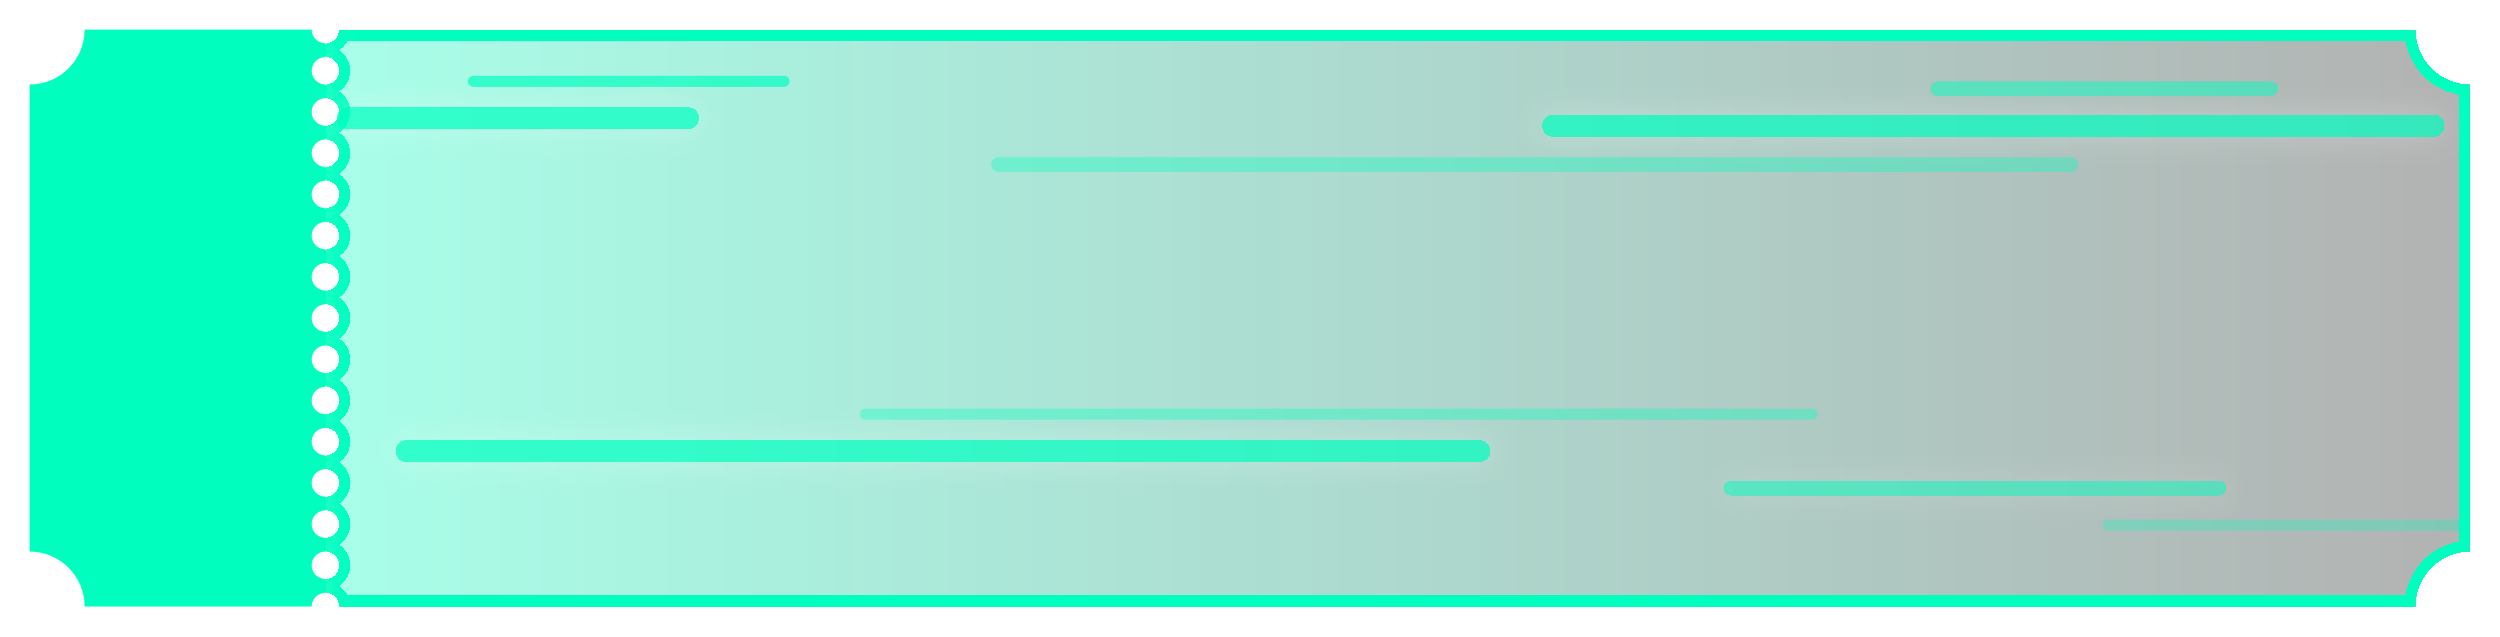
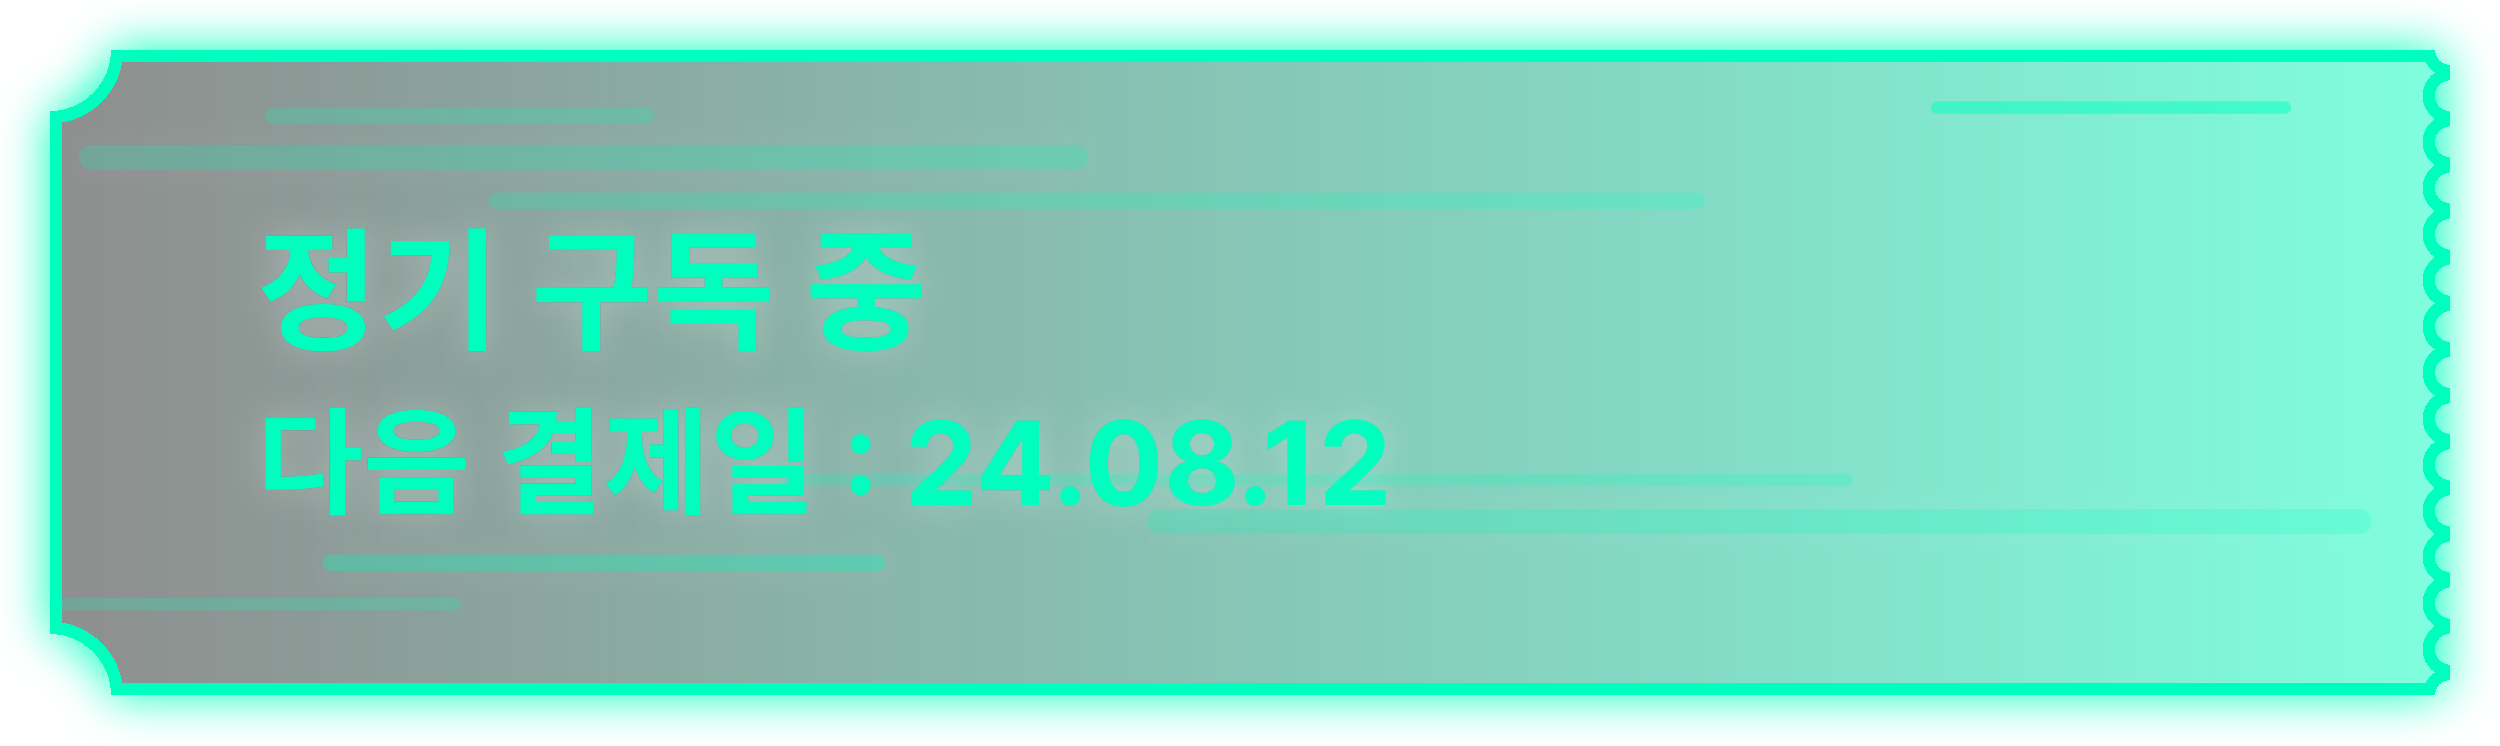
- <svg xmlns="http://www.w3.org/2000/svg" width="338" height="86" viewBox="0 0 338 86" fill="none">
-   <g filter="url(#filter0_d_38_7995)">
-     <path fill-rule="evenodd" clip-rule="evenodd" d="M44 5.857C45.023 5.857 45.853 5.026 45.853 4H326.588C326.588 8.103 329.906 11.429 334 11.429V74.571C329.906 74.571 326.588 77.897 326.588 82H45.853C45.853 80.974 45.023 80.143 44 80.143V78.286C45.023 78.286 45.853 77.454 45.853 76.429C45.853 75.403 45.023 74.571 44 74.571V72.714C45.023 72.714 45.853 71.883 45.853 70.857C45.853 69.832 45.023 69 44 69V67.143C45.023 67.143 45.853 66.311 45.853 65.286C45.853 64.26 45.023 63.429 44 63.429V61.571C45.023 61.571 45.853 60.74 45.853 59.714C45.853 58.689 45.023 57.857 44 57.857V56C45.023 56 45.853 55.169 45.853 54.143C45.853 53.117 45.023 52.286 44 52.286V50.429C45.023 50.429 45.853 49.597 45.853 48.571C45.853 47.546 45.023 46.714 44 46.714V44.857C45.023 44.857 45.853 44.026 45.853 43C45.853 41.974 45.023 41.143 44 41.143V39.286C45.023 39.286 45.853 38.454 45.853 37.429C45.853 36.403 45.023 35.571 44 35.571V33.714C45.023 33.714 45.853 32.883 45.853 31.857C45.853 30.831 45.023 30 44 30V28.143C45.023 28.143 45.853 27.311 45.853 26.286C45.853 25.26 45.023 24.429 44 24.429V22.571C45.023 22.571 45.853 21.74 45.853 20.714C45.853 19.689 45.023 18.857 44 18.857V17C45.023 17 45.853 16.169 45.853 15.143C45.853 14.117 45.023 13.286 44 13.286V11.429C45.023 11.429 45.853 10.597 45.853 9.571C45.853 8.546 45.023 7.714 44 7.714V5.857Z" fill="url(#paint0_linear_38_7995)" fill-opacity="0.34" shape-rendering="crispEdges" />
-     <path d="M333.25 12.145C329.339 11.788 326.227 8.667 325.872 4.75H46.494C46.243 5.586 45.585 6.246 44.75 6.497V7.074C45.823 7.397 46.603 8.394 46.603 9.571C46.603 10.749 45.823 11.746 44.75 12.069V12.646C45.823 12.968 46.603 13.965 46.603 15.143C46.603 16.32 45.823 17.317 44.75 17.64V18.217C45.823 18.54 46.603 19.537 46.603 20.714C46.603 21.892 45.823 22.889 44.75 23.212V23.788C45.823 24.111 46.603 25.108 46.603 26.286C46.603 27.463 45.823 28.46 44.75 28.783V29.36C45.823 29.683 46.603 30.68 46.603 31.857C46.603 33.035 45.823 34.032 44.75 34.355V34.931C45.823 35.254 46.603 36.251 46.603 37.429C46.603 38.606 45.823 39.603 44.75 39.926V40.503C45.823 40.825 46.603 41.822 46.603 43C46.603 44.178 45.823 45.175 44.75 45.497V46.074C45.823 46.397 46.603 47.394 46.603 48.571C46.603 49.749 45.823 50.746 44.75 51.069V51.645C45.823 51.968 46.603 52.965 46.603 54.143C46.603 55.321 45.823 56.318 44.75 56.64V57.217C45.823 57.54 46.603 58.537 46.603 59.714C46.603 60.892 45.823 61.889 44.75 62.212V62.788C45.823 63.111 46.603 64.108 46.603 65.286C46.603 66.463 45.823 67.46 44.75 67.783V68.36C45.823 68.683 46.603 69.68 46.603 70.857C46.603 72.035 45.823 73.032 44.75 73.355V73.931C45.823 74.254 46.603 75.251 46.603 76.429C46.603 77.606 45.823 78.603 44.75 78.926V79.503C45.585 79.754 46.243 80.414 46.494 81.25H325.872C326.227 77.333 329.339 74.212 333.25 73.856V12.145Z" stroke="#00FFBF" stroke-width="1.5" shape-rendering="crispEdges" />
+ <svg xmlns="http://www.w3.org/2000/svg" width="302" height="90" viewBox="0 0 302 90" fill="none">
+   <g filter="url(#filter0_d_384_8332)">
+     <path fill-rule="evenodd" clip-rule="evenodd" d="M296 7.857C294.977 7.857 294.147 7.026 294.147 6H13.412C13.412 10.103 10.094 13.429 6 13.429V76.571C10.094 76.571 13.412 79.897 13.412 84H294.147C294.147 82.974 294.977 82.143 296 82.143V80.286C294.977 80.286 294.147 79.454 294.147 78.429C294.147 77.403 294.977 76.571 296 76.571V74.714C294.977 74.714 294.147 73.883 294.147 72.857C294.147 71.832 294.977 71 296 71V69.143C294.977 69.143 294.147 68.311 294.147 67.286C294.147 66.26 294.977 65.429 296 65.429V63.571C294.977 63.571 294.147 62.74 294.147 61.714C294.147 60.689 294.977 59.857 296 59.857V58C294.977 58 294.147 57.169 294.147 56.143C294.147 55.117 294.977 54.286 296 54.286V52.429C294.977 52.429 294.147 51.597 294.147 50.571C294.147 49.546 294.977 48.714 296 48.714V46.857C294.977 46.857 294.147 46.026 294.147 45C294.147 43.974 294.977 43.143 296 43.143V41.286C294.977 41.286 294.147 40.454 294.147 39.429C294.147 38.403 294.977 37.571 296 37.571V35.714C294.977 35.714 294.147 34.883 294.147 33.857C294.147 32.831 294.977 32 296 32V30.143C294.977 30.143 294.147 29.311 294.147 28.286C294.147 27.26 294.977 26.429 296 26.429V24.571C294.977 24.571 294.147 23.74 294.147 22.714C294.147 21.689 294.977 20.857 296 20.857V19C294.977 19 294.147 18.169 294.147 17.143C294.147 16.117 294.977 15.286 296 15.286V13.429C294.977 13.429 294.147 12.597 294.147 11.571C294.147 10.546 294.977 9.714 296 9.714V7.857Z" fill="url(#paint0_linear_384_8332)" fill-opacity="0.5" shape-rendering="crispEdges" />
+     <path d="M6.75 14.145C10.661 13.788 13.773 10.667 14.128 6.75H293.506C293.757 7.586 294.415 8.246 295.25 8.497V9.074C294.177 9.397 293.397 10.394 293.397 11.571C293.397 12.749 294.177 13.746 295.25 14.069V14.646C294.177 14.968 293.397 15.965 293.397 17.143C293.397 18.32 294.177 19.317 295.25 19.64V20.217C294.177 20.54 293.397 21.537 293.397 22.714C293.397 23.892 294.177 24.889 295.25 25.212V25.788C294.177 26.111 293.397 27.108 293.397 28.286C293.397 29.463 294.177 30.46 295.25 30.783V31.36C294.177 31.683 293.397 32.679 293.397 33.857C293.397 35.035 294.177 36.032 295.25 36.355V36.931C294.177 37.254 293.397 38.251 293.397 39.429C293.397 40.606 294.177 41.603 295.25 41.926V42.503C294.177 42.825 293.397 43.822 293.397 45C293.397 46.178 294.177 47.175 295.25 47.497V48.074C294.177 48.397 293.397 49.394 293.397 50.571C293.397 51.749 294.177 52.746 295.25 53.069V53.645C294.177 53.968 293.397 54.965 293.397 56.143C293.397 57.321 294.177 58.318 295.25 58.64V59.217C294.177 59.54 293.397 60.537 293.397 61.714C293.397 62.892 294.177 63.889 295.25 64.212V64.788C294.177 65.111 293.397 66.108 293.397 67.286C293.397 68.463 294.177 69.46 295.25 69.783V70.36C294.177 70.683 293.397 71.68 293.397 72.857C293.397 74.035 294.177 75.032 295.25 75.355V75.931C294.177 76.254 293.397 77.251 293.397 78.429C293.397 79.606 294.177 80.603 295.25 80.926V81.503C294.415 81.754 293.757 82.414 293.506 83.25H14.128C13.773 79.333 10.661 76.212 6.75 75.856V14.145Z" stroke="#00FFBF" stroke-width="1.5" shape-rendering="crispEdges" />
  </g>
-   <g filter="url(#filter1_d_38_7995)">
-     <path fill-rule="evenodd" clip-rule="evenodd" d="M44 80.143C42.972 80.143 42.139 80.974 42.139 82H11.442C11.442 77.897 8.11 74.571 4 74.571V11.429C8.11 11.429 11.442 8.103 11.442 4H42.139C42.139 5.026 42.972 5.857 44 5.857V7.714C42.972 7.714 42.139 8.546 42.139 9.571C42.139 10.597 42.972 11.429 44 11.429V13.286C42.972 13.286 42.139 14.117 42.139 15.143C42.139 16.169 42.972 17 44 17V18.857C42.972 18.857 42.139 19.689 42.139 20.714C42.139 21.74 42.972 22.571 44 22.571V24.429C42.972 24.429 42.139 25.26 42.139 26.286C42.139 27.311 42.972 28.143 44 28.143V30C42.972 30 42.139 30.831 42.139 31.857C42.139 32.883 42.972 33.714 44 33.714V35.571C42.972 35.571 42.139 36.403 42.139 37.429C42.139 38.454 42.972 39.286 44 39.286V41.143C42.972 41.143 42.139 41.974 42.139 43C42.139 44.026 42.972 44.857 44 44.857V46.714C42.972 46.714 42.139 47.546 42.139 48.571C42.139 49.597 42.972 50.429 44 50.429V52.286C42.972 52.286 42.139 53.117 42.139 54.143C42.139 55.169 42.972 56 44 56V57.857C42.972 57.857 42.139 58.689 42.139 59.714C42.139 60.74 42.972 61.571 44 61.571V63.429C42.972 63.429 42.139 64.26 42.139 65.286C42.139 66.311 42.972 67.143 44 67.143V69C42.972 69 42.139 69.832 42.139 70.857C42.139 71.883 42.972 72.714 44 72.714V74.571C42.972 74.571 42.139 75.403 42.139 76.429C42.139 77.454 42.972 78.286 44 78.286V80.143Z" fill="#00FFBF" />
+   <g filter="url(#filter1_d_384_8332)">
+     <path d="M39.688 31.176H42.504V32.904H39.688V31.176ZM41.912 27.608H44.056V36.408H41.912V27.608ZM39.032 36.728C40.077 36.728 40.979 36.84 41.736 37.064C42.493 37.288 43.075 37.613 43.48 38.04C43.896 38.467 44.104 38.979 44.104 39.576C44.104 40.493 43.651 41.197 42.744 41.688C41.837 42.189 40.6 42.44 39.032 42.44C37.464 42.44 36.227 42.189 35.32 41.688C34.413 41.197 33.96 40.493 33.96 39.576C33.96 38.979 34.163 38.467 34.568 38.04C34.984 37.613 35.571 37.288 36.328 37.064C37.085 36.84 37.987 36.728 39.032 36.728ZM39.032 38.344C38.392 38.344 37.853 38.392 37.416 38.488C36.979 38.573 36.643 38.707 36.408 38.888C36.184 39.069 36.072 39.299 36.072 39.576C36.072 39.853 36.184 40.088 36.408 40.28C36.643 40.461 36.979 40.6 37.416 40.696C37.853 40.781 38.392 40.824 39.032 40.824C39.672 40.824 40.211 40.781 40.648 40.696C41.085 40.6 41.416 40.461 41.64 40.28C41.864 40.088 41.976 39.853 41.976 39.576C41.976 39.299 41.864 39.069 41.64 38.888C41.416 38.707 41.085 38.573 40.648 38.488C40.211 38.392 39.672 38.344 39.032 38.344ZM35.08 29.08H36.808V30.024C36.808 30.963 36.659 31.859 36.36 32.712C36.061 33.565 35.603 34.317 34.984 34.968C34.376 35.608 33.597 36.088 32.648 36.408L31.576 34.728C32.184 34.525 32.707 34.253 33.144 33.912C33.592 33.571 33.955 33.192 34.232 32.776C34.52 32.349 34.733 31.901 34.872 31.432C35.011 30.963 35.08 30.493 35.08 30.024V29.08ZM35.528 29.08H37.224V30.008C37.224 30.595 37.341 31.171 37.576 31.736C37.811 32.301 38.173 32.813 38.664 33.272C39.165 33.731 39.805 34.093 40.584 34.36L39.544 36.024C38.627 35.715 37.869 35.261 37.272 34.664C36.685 34.056 36.248 33.352 35.96 32.552C35.672 31.741 35.528 30.893 35.528 30.008V29.08ZM32.152 28.504H40.12V30.184H32.152V28.504ZM56.583 27.592H58.711V42.408H56.583V27.592ZM52.215 29.128H54.311C54.311 30.259 54.199 31.341 53.975 32.376C53.761 33.4 53.399 34.365 52.887 35.272C52.385 36.179 51.692 37.021 50.807 37.8C49.932 38.568 48.839 39.272 47.527 39.912L46.407 38.232C47.836 37.539 48.972 36.776 49.815 35.944C50.668 35.101 51.281 34.152 51.655 33.096C52.028 32.029 52.215 30.835 52.215 29.512V29.128ZM47.207 29.128H53.207V30.824H47.207V29.128ZM66.333 28.456H75.613V30.136H66.333V28.456ZM64.797 34.76H78.205V36.488H64.797V34.76ZM70.349 35.976H72.493V42.424H70.349V35.976ZM74.525 28.456H76.621V29.768C76.621 30.301 76.61 30.867 76.589 31.464C76.578 32.061 76.535 32.717 76.461 33.432C76.386 34.136 76.247 34.925 76.045 35.8L73.965 35.544C74.242 34.317 74.402 33.245 74.445 32.328C74.498 31.4 74.525 30.547 74.525 29.768V28.456ZM79.515 34.776H92.923V36.456H79.515V34.776ZM85.147 32.376H87.259V35.304H85.147V32.376ZM80.987 37.448H91.339V42.456H89.211V39.128H80.987V37.448ZM81.147 31.784H91.451V33.48H81.147V31.784ZM81.147 28.2H91.323V29.88H83.259V32.696H81.147V28.2ZM103.569 35.048H105.681V37.656H103.569V35.048ZM97.921 34.328H111.329V36.024H97.921V34.328ZM104.593 37.064C106.193 37.064 107.452 37.299 108.369 37.768C109.287 38.227 109.745 38.888 109.745 39.752C109.745 40.595 109.287 41.251 108.369 41.72C107.452 42.189 106.193 42.424 104.593 42.424C102.993 42.424 101.735 42.189 100.817 41.72C99.911 41.251 99.457 40.595 99.457 39.752C99.457 38.888 99.911 38.227 100.817 37.768C101.735 37.299 102.993 37.064 104.593 37.064ZM104.593 38.68C103.932 38.68 103.377 38.717 102.929 38.792C102.492 38.867 102.161 38.984 101.937 39.144C101.713 39.293 101.601 39.496 101.601 39.752C101.601 39.987 101.713 40.184 101.937 40.344C102.161 40.504 102.492 40.621 102.929 40.696C103.377 40.771 103.932 40.808 104.593 40.808C105.255 40.808 105.804 40.771 106.241 40.696C106.689 40.621 107.025 40.504 107.249 40.344C107.473 40.184 107.585 39.987 107.585 39.752C107.585 39.496 107.473 39.293 107.249 39.144C107.025 38.984 106.689 38.867 106.241 38.792C105.804 38.717 105.255 38.68 104.593 38.68ZM103.169 29H105.057V29.352C105.057 29.8 104.977 30.227 104.817 30.632C104.657 31.037 104.417 31.416 104.097 31.768C103.788 32.109 103.399 32.419 102.929 32.696C102.46 32.973 101.916 33.203 101.297 33.384C100.679 33.565 99.991 33.693 99.233 33.768L98.497 32.088C99.148 32.035 99.724 31.944 100.225 31.816C100.737 31.688 101.175 31.533 101.537 31.352C101.911 31.16 102.215 30.957 102.449 30.744C102.695 30.52 102.876 30.291 102.993 30.056C103.111 29.821 103.169 29.587 103.169 29.352V29ZM104.209 29H106.081V29.352C106.081 29.587 106.14 29.827 106.257 30.072C106.375 30.307 106.551 30.531 106.785 30.744C107.031 30.957 107.335 31.16 107.697 31.352C108.071 31.533 108.508 31.688 109.009 31.816C109.521 31.944 110.103 32.035 110.753 32.088L110.017 33.768C109.26 33.693 108.572 33.565 107.953 33.384C107.335 33.203 106.791 32.979 106.321 32.712C105.863 32.435 105.473 32.125 105.153 31.784C104.844 31.432 104.609 31.053 104.449 30.648C104.289 30.232 104.209 29.8 104.209 29.352V29ZM99.153 28.216H110.129V29.896H99.153V28.216Z" fill="#00FFBF" />
  </g>
-   <path opacity="0.5" d="M117 56L245 56" stroke="#00FFBF" stroke-opacity="0.7" stroke-width="1.5" stroke-linecap="round" />
-   <g filter="url(#filter2_d_38_7995)">
-     <path d="M210 17L329 17" stroke="#00FFBF" stroke-opacity="0.7" stroke-width="3" stroke-linecap="round" shape-rendering="crispEdges" />
+   <g filter="url(#filter2_d_384_8332)">
+     <path d="M39.848 49.254H41.724V62.26H39.848V49.254ZM41.318 54.056H43.6V55.596H41.318V54.056ZM32.064 57.612H33.156C33.893 57.612 34.584 57.603 35.228 57.584C35.872 57.556 36.497 57.514 37.104 57.458C37.711 57.393 38.331 57.304 38.966 57.192L39.148 58.732C38.495 58.844 37.851 58.933 37.216 58.998C36.591 59.063 35.947 59.105 35.284 59.124C34.621 59.143 33.912 59.152 33.156 59.152H32.064V57.612ZM32.064 50.458H38.112V51.956H33.926V58.34H32.064V50.458ZM50.305 49.52C51.266 49.52 52.097 49.623 52.797 49.828C53.497 50.024 54.038 50.313 54.421 50.696C54.813 51.069 55.009 51.517 55.009 52.04C55.009 52.563 54.813 53.015 54.421 53.398C54.038 53.771 53.497 54.061 52.797 54.266C52.097 54.471 51.266 54.574 50.305 54.574C49.362 54.574 48.536 54.471 47.827 54.266C47.118 54.061 46.572 53.771 46.189 53.398C45.806 53.015 45.615 52.563 45.615 52.04C45.615 51.517 45.806 51.069 46.189 50.696C46.572 50.313 47.118 50.024 47.827 49.828C48.536 49.623 49.362 49.52 50.305 49.52ZM50.305 50.948C49.726 50.948 49.227 50.99 48.807 51.074C48.387 51.149 48.07 51.265 47.855 51.424C47.65 51.583 47.547 51.788 47.547 52.04C47.547 52.283 47.65 52.488 47.855 52.656C48.07 52.815 48.387 52.936 48.807 53.02C49.227 53.095 49.726 53.132 50.305 53.132C50.902 53.132 51.406 53.095 51.817 53.02C52.228 52.936 52.54 52.815 52.755 52.656C52.97 52.488 53.077 52.283 53.077 52.04C53.077 51.788 52.97 51.583 52.755 51.424C52.54 51.265 52.228 51.149 51.817 51.074C51.406 50.99 50.902 50.948 50.305 50.948ZM45.811 57.682H54.771V62.106H45.811V57.682ZM52.951 59.152H47.631V60.636H52.951V59.152ZM44.439 55.316H56.171V56.772H44.439V55.316ZM69.546 49.268H71.422V55.778H69.546V49.268ZM65.234 49.758H67.264C67.264 50.906 67.04 51.905 66.592 52.754C66.153 53.594 65.495 54.289 64.618 54.84C63.741 55.381 62.649 55.797 61.342 56.086L60.712 54.588C61.804 54.373 62.677 54.079 63.33 53.706C63.993 53.323 64.473 52.885 64.772 52.39C65.08 51.886 65.234 51.349 65.234 50.78V49.758ZM61.468 49.758H66.004V51.242H61.468V49.758ZM66.76 50.892H69.784V52.306H66.76V50.892ZM66.676 53.412H69.728V54.812H66.676V53.412ZM62.854 56.254H71.422V59.838H64.73V61.434H62.868V58.452H69.546V57.71H62.854V56.254ZM62.868 60.65H71.674V62.12H62.868V60.65ZM82.803 49.268H84.581V62.232H82.803V49.268ZM78.533 53.706H80.689V55.218H78.533V53.706ZM80.185 49.478H81.921V61.644H80.185V49.478ZM75.747 51.382H77.147V52.712C77.147 53.44 77.091 54.159 76.979 54.868C76.876 55.577 76.713 56.249 76.489 56.884C76.265 57.509 75.971 58.074 75.607 58.578C75.243 59.082 74.804 59.497 74.291 59.824L73.185 58.452C73.82 58.051 74.324 57.547 74.697 56.94C75.07 56.324 75.336 55.652 75.495 54.924C75.663 54.187 75.747 53.449 75.747 52.712V51.382ZM76.167 51.382H77.553V52.712C77.553 53.431 77.632 54.14 77.791 54.84C77.95 55.54 78.211 56.179 78.575 56.758C78.939 57.327 79.434 57.794 80.059 58.158L78.981 59.502C78.29 59.091 77.74 58.536 77.329 57.836C76.918 57.136 76.62 56.347 76.433 55.47C76.256 54.583 76.167 53.664 76.167 52.712V51.382ZM73.661 50.57H79.443V52.068H73.661V50.57ZM89.97 49.646C90.642 49.646 91.234 49.777 91.748 50.038C92.27 50.29 92.681 50.64 92.98 51.088C93.288 51.527 93.442 52.035 93.442 52.614C93.442 53.193 93.288 53.706 92.98 54.154C92.681 54.593 92.27 54.938 91.748 55.19C91.234 55.442 90.642 55.568 89.97 55.568C89.317 55.568 88.728 55.442 88.206 55.19C87.683 54.938 87.268 54.593 86.96 54.154C86.661 53.706 86.512 53.193 86.512 52.614C86.512 52.035 86.661 51.522 86.96 51.074C87.268 50.626 87.683 50.276 88.206 50.024C88.728 49.772 89.317 49.646 89.97 49.646ZM89.984 51.158C89.666 51.158 89.382 51.219 89.13 51.34C88.878 51.452 88.677 51.615 88.528 51.83C88.388 52.045 88.318 52.306 88.318 52.614C88.318 52.922 88.388 53.188 88.528 53.412C88.677 53.627 88.873 53.79 89.116 53.902C89.368 54.014 89.657 54.07 89.984 54.07C90.301 54.07 90.581 54.014 90.824 53.902C91.076 53.79 91.272 53.627 91.412 53.412C91.561 53.188 91.636 52.922 91.636 52.614C91.636 52.306 91.561 52.045 91.412 51.83C91.272 51.615 91.076 51.452 90.824 51.34C90.572 51.219 90.292 51.158 89.984 51.158ZM95.234 49.282H97.096V55.764H95.234V49.282ZM88.458 56.296H97.096V59.838H90.306V61.42H88.472V58.494H95.248V57.724H88.458V56.296ZM88.472 60.65H97.418V62.106H88.472V60.65ZM103.958 59.817C103.63 59.817 103.348 59.701 103.113 59.469C102.881 59.237 102.765 58.955 102.765 58.624C102.765 58.299 102.881 58.02 103.113 57.788C103.348 57.556 103.63 57.44 103.958 57.44C104.276 57.44 104.555 57.556 104.793 57.788C105.032 58.02 105.151 58.299 105.151 58.624C105.151 58.842 105.095 59.043 104.982 59.225C104.873 59.404 104.729 59.548 104.55 59.658C104.371 59.764 104.174 59.817 103.958 59.817ZM103.958 54.82C103.63 54.82 103.348 54.704 103.113 54.472C102.881 54.24 102.765 53.959 102.765 53.627C102.765 53.302 102.881 53.026 103.113 52.797C103.348 52.565 103.63 52.449 103.958 52.449C104.276 52.449 104.555 52.565 104.793 52.797C105.032 53.026 105.151 53.302 105.151 53.627C105.151 53.849 105.095 54.051 104.982 54.234C104.873 54.413 104.729 54.555 104.55 54.661C104.371 54.767 104.174 54.82 103.958 54.82ZM110.11 61V59.449L113.735 56.093C114.043 55.795 114.301 55.526 114.51 55.288C114.722 55.049 114.883 54.815 114.993 54.587C115.102 54.355 115.157 54.104 115.157 53.836C115.157 53.538 115.089 53.281 114.953 53.065C114.817 52.847 114.631 52.679 114.396 52.563C114.161 52.444 113.894 52.384 113.596 52.384C113.284 52.384 113.012 52.447 112.78 52.573C112.548 52.699 112.369 52.88 112.243 53.115C112.117 53.35 112.054 53.63 112.054 53.955H110.011C110.011 53.289 110.162 52.711 110.463 52.22C110.765 51.73 111.188 51.35 111.731 51.082C112.275 50.813 112.901 50.679 113.61 50.679C114.34 50.679 114.974 50.808 115.515 51.067C116.058 51.322 116.481 51.677 116.782 52.131C117.084 52.585 117.235 53.105 117.235 53.692C117.235 54.076 117.158 54.456 117.006 54.83C116.857 55.205 116.59 55.621 116.206 56.078C115.821 56.532 115.279 57.077 114.58 57.714L113.093 59.17V59.24H117.369V61H110.11ZM118.556 59.21V57.515L122.807 50.818H124.268V53.165H123.403L120.724 57.406V57.485H126.764V59.21H118.556ZM123.443 61V58.693L123.483 57.943V50.818H125.501V61H123.443ZM129.265 61.129C128.937 61.129 128.655 61.013 128.42 60.781C128.188 60.546 128.072 60.264 128.072 59.936C128.072 59.611 128.188 59.333 128.42 59.101C128.655 58.869 128.937 58.753 129.265 58.753C129.583 58.753 129.861 58.869 130.1 59.101C130.339 59.333 130.458 59.611 130.458 59.936C130.458 60.155 130.402 60.355 130.289 60.538C130.18 60.717 130.035 60.861 129.856 60.97C129.677 61.076 129.48 61.129 129.265 61.129ZM135.759 61.224C134.904 61.22 134.168 61.01 133.551 60.592C132.938 60.175 132.466 59.57 132.135 58.778C131.806 57.986 131.644 57.033 131.647 55.919C131.647 54.809 131.811 53.862 132.14 53.08C132.471 52.298 132.943 51.703 133.556 51.295C134.173 50.885 134.907 50.679 135.759 50.679C136.611 50.679 137.343 50.885 137.956 51.295C138.573 51.706 139.047 52.303 139.378 53.085C139.71 53.864 139.874 54.809 139.87 55.919C139.87 57.036 139.705 57.99 139.373 58.783C139.045 59.575 138.574 60.18 137.961 60.597C137.348 61.015 136.614 61.224 135.759 61.224ZM135.759 59.439C136.342 59.439 136.808 59.146 137.156 58.559C137.504 57.972 137.676 57.092 137.673 55.919C137.673 55.147 137.593 54.504 137.434 53.99C137.279 53.476 137.056 53.09 136.768 52.832C136.483 52.573 136.147 52.444 135.759 52.444C135.179 52.444 134.715 52.734 134.367 53.314C134.019 53.894 133.843 54.762 133.84 55.919C133.84 56.701 133.918 57.354 134.074 57.878C134.233 58.398 134.456 58.789 134.745 59.051C135.033 59.31 135.371 59.439 135.759 59.439ZM145.204 61.139C144.438 61.139 143.757 61.015 143.16 60.766C142.567 60.514 142.101 60.171 141.763 59.737C141.425 59.303 141.256 58.811 141.256 58.261C141.256 57.836 141.352 57.447 141.545 57.092C141.74 56.734 142.005 56.438 142.34 56.202C142.675 55.964 143.049 55.811 143.464 55.745V55.675C142.92 55.566 142.479 55.303 142.141 54.885C141.803 54.464 141.634 53.975 141.634 53.418C141.634 52.891 141.788 52.422 142.096 52.011C142.405 51.597 142.827 51.272 143.364 51.037C143.904 50.798 144.518 50.679 145.204 50.679C145.89 50.679 146.501 50.798 147.038 51.037C147.578 51.276 148.003 51.602 148.311 52.016C148.619 52.427 148.775 52.895 148.778 53.418C148.775 53.978 148.603 54.467 148.261 54.885C147.92 55.303 147.482 55.566 146.949 55.675V55.745C147.356 55.811 147.726 55.964 148.057 56.202C148.392 56.438 148.657 56.734 148.853 57.092C149.052 57.447 149.153 57.836 149.156 58.261C149.153 58.811 148.982 59.303 148.644 59.737C148.306 60.171 147.839 60.514 147.242 60.766C146.649 61.015 145.969 61.139 145.204 61.139ZM145.204 59.558C145.545 59.558 145.843 59.497 146.099 59.374C146.354 59.248 146.553 59.076 146.695 58.857C146.841 58.635 146.914 58.38 146.914 58.092C146.914 57.797 146.839 57.536 146.69 57.311C146.541 57.082 146.339 56.903 146.084 56.774C145.828 56.642 145.535 56.575 145.204 56.575C144.876 56.575 144.582 56.642 144.324 56.774C144.065 56.903 143.861 57.082 143.712 57.311C143.566 57.536 143.493 57.797 143.493 58.092C143.493 58.38 143.565 58.635 143.707 58.857C143.85 59.076 144.05 59.248 144.309 59.374C144.567 59.497 144.866 59.558 145.204 59.558ZM145.204 55.009C145.489 55.009 145.742 54.951 145.964 54.835C146.186 54.719 146.36 54.559 146.486 54.353C146.612 54.148 146.675 53.91 146.675 53.642C146.675 53.377 146.612 53.145 146.486 52.946C146.36 52.744 146.188 52.586 145.969 52.474C145.751 52.358 145.495 52.3 145.204 52.3C144.915 52.3 144.66 52.358 144.438 52.474C144.216 52.586 144.042 52.744 143.916 52.946C143.793 53.145 143.732 53.377 143.732 53.642C143.732 53.91 143.795 54.148 143.921 54.353C144.047 54.559 144.221 54.719 144.443 54.835C144.665 54.951 144.919 55.009 145.204 55.009ZM151.632 61.129C151.304 61.129 151.022 61.013 150.787 60.781C150.555 60.546 150.439 60.264 150.439 59.936C150.439 59.611 150.555 59.333 150.787 59.101C151.022 58.869 151.304 58.753 151.632 58.753C151.95 58.753 152.229 58.869 152.467 59.101C152.706 59.333 152.825 59.611 152.825 59.936C152.825 60.155 152.769 60.355 152.656 60.538C152.547 60.717 152.403 60.861 152.224 60.97C152.045 61.076 151.847 61.129 151.632 61.129ZM157.702 50.818V61H155.55V52.861H155.49L153.158 54.323V52.414L155.679 50.818H157.702ZM160.122 61V59.449L163.746 56.093C164.055 55.795 164.313 55.526 164.522 55.288C164.734 55.049 164.895 54.815 165.004 54.587C165.114 54.355 165.168 54.104 165.168 53.836C165.168 53.538 165.1 53.281 164.964 53.065C164.829 52.847 164.643 52.679 164.408 52.563C164.172 52.444 163.906 52.384 163.607 52.384C163.296 52.384 163.024 52.447 162.792 52.573C162.56 52.699 162.381 52.88 162.255 53.115C162.129 53.35 162.066 53.63 162.066 53.955H160.023C160.023 53.289 160.174 52.711 160.475 52.22C160.777 51.73 161.199 51.35 161.743 51.082C162.286 50.813 162.913 50.679 163.622 50.679C164.351 50.679 164.986 50.808 165.526 51.067C166.07 51.322 166.492 51.677 166.794 52.131C167.096 52.585 167.246 53.105 167.246 53.692C167.246 54.076 167.17 54.456 167.018 54.83C166.869 55.205 166.602 55.621 166.217 56.078C165.833 56.532 165.291 57.077 164.592 57.714L163.105 59.17V59.24H167.381V61H160.122Z" fill="#00FFBF" />
  </g>
-   <path opacity="0.7" d="M262 12L307 12" stroke="#00FFBF" stroke-opacity="0.7" stroke-width="2" stroke-linecap="round" />
-   <path d="M64 11L106 11" stroke="#00FFBF" stroke-opacity="0.7" stroke-width="1.5" stroke-linecap="round" />
-   <g filter="url(#filter3_d_38_7995)">
-     <path d="M47 16L93 16" stroke="#00FFBF" stroke-opacity="0.7" stroke-width="3" stroke-linecap="round" shape-rendering="crispEdges" />
+   <path opacity="0.2" d="M223 58L95 58" stroke="#00FFBF" stroke-width="1.5" stroke-linecap="round" />
+   <g opacity="0.2" filter="url(#filter3_d_384_8332)">
+     <path d="M130 19L11 19" stroke="#00FFBF" stroke-width="3" stroke-linecap="round" />
  </g>
-   <g filter="url(#filter4_d_38_7995)">
-     <path d="M55 61L200 61" stroke="#00FFBF" stroke-opacity="0.7" stroke-width="3" stroke-linecap="round" shape-rendering="crispEdges" />
+   <path opacity="0.2" d="M78 14L33 14" stroke="#00FFBF" stroke-width="2" stroke-linecap="round" />
+   <path opacity="0.5" d="M276 13L234 13" stroke="#00FFBF" stroke-width="1.5" stroke-linecap="round" />
+   <g opacity="0.2" filter="url(#filter4_d_384_8332)">
+     <path d="M285 63L140 63" stroke="#00FFBF" stroke-width="3" stroke-linecap="round" />
  </g>
-   <g opacity="0.7" filter="url(#filter5_d_38_7995)">
-     <path d="M234 66L300 66" stroke="#00FFBF" stroke-opacity="0.7" stroke-width="2" stroke-linecap="round" shape-rendering="crispEdges" />
+   <g opacity="0.3" filter="url(#filter5_d_384_8332)">
+     <path d="M106 68L40 68" stroke="#00FFBF" stroke-width="2" stroke-linecap="round" />
  </g>
-   <path opacity="0.4" d="M285 71H333" stroke="#00FFBF" stroke-opacity="0.7" stroke-width="1.5" stroke-linecap="round" />
-   <path opacity="0.5" d="M135 22.25L280 22.25" stroke="#00FFBF" stroke-opacity="0.7" stroke-width="2" stroke-linecap="round" />
+   <path opacity="0.2" d="M55 73H7" stroke="#00FFBF" stroke-width="1.5" stroke-linecap="round" />
+   <path opacity="0.2" d="M205 24.25L60 24.25" stroke="#00FFBF" stroke-width="2" stroke-linecap="round" />
  <defs>
-     <filter id="filter0_d_38_7995" x="40" y="0" width="298" height="86" filterUnits="userSpaceOnUse" color-interpolation-filters="sRGB">
+     <filter id="filter0_d_384_8332" x="0" y="0" width="302" height="90" filterUnits="userSpaceOnUse" color-interpolation-filters="sRGB">
      <feFlood flood-opacity="0" result="BackgroundImageFix" />
      <feColorMatrix in="SourceAlpha" type="matrix" values="0 0 0 0 0 0 0 0 0 0 0 0 0 0 0 0 0 0 127 0" result="hardAlpha" />
      <feOffset />
-       <feGaussianBlur stdDeviation="2" />
+       <feGaussianBlur stdDeviation="3" />
      <feComposite in2="hardAlpha" operator="out" />
-       <feColorMatrix type="matrix" values="0 0 0 0 1 0 0 0 0 1 0 0 0 0 1 0 0 0 0.3 0" />
-       <feBlend mode="normal" in2="BackgroundImageFix" result="effect1_dropShadow_38_7995" />
-       <feBlend mode="normal" in="SourceGraphic" in2="effect1_dropShadow_38_7995" result="shape" />
+       <feColorMatrix type="matrix" values="0 0 0 0 0 0 0 0 0 1 0 0 0 0 0.749 0 0 0 1 0" />
+       <feBlend mode="normal" in2="BackgroundImageFix" result="effect1_dropShadow_384_8332" />
+       <feBlend mode="normal" in="SourceGraphic" in2="effect1_dropShadow_384_8332" result="shape" />
    </filter>
-     <filter id="filter1_d_38_7995" x="0" y="0" width="48" height="86" filterUnits="userSpaceOnUse" color-interpolation-filters="sRGB">
-       <feFlood flood-opacity="0" result="BackgroundImageFix" />
-       <feColorMatrix in="SourceAlpha" type="matrix" values="0 0 0 0 0 0 0 0 0 0 0 0 0 0 0 0 0 0 127 0" result="hardAlpha" />
-       <feOffset />
-       <feGaussianBlur stdDeviation="2" />
-       <feComposite in2="hardAlpha" operator="out" />
-       <feColorMatrix type="matrix" values="0 0 0 0 1 0 0 0 0 1 0 0 0 0 1 0 0 0 0.3 0" />
-       <feBlend mode="normal" in2="BackgroundImageFix" result="effect1_dropShadow_38_7995" />
-       <feBlend mode="normal" in="SourceGraphic" in2="effect1_dropShadow_38_7995" result="shape" />
-     </filter>
-     <filter id="filter2_d_38_7995" x="204.5" y="11.5" width="130" height="11" filterUnits="userSpaceOnUse" color-interpolation-filters="sRGB">
+     <filter id="filter1_d_384_8332" x="27.576" y="23.592" width="87.753" height="22.864" filterUnits="userSpaceOnUse" color-interpolation-filters="sRGB">
      <feFlood flood-opacity="0" result="BackgroundImageFix" />
      <feColorMatrix in="SourceAlpha" type="matrix" values="0 0 0 0 0 0 0 0 0 0 0 0 0 0 0 0 0 0 127 0" result="hardAlpha" />
      <feOffset />
      <feGaussianBlur stdDeviation="2" />
      <feComposite in2="hardAlpha" operator="out" />
      <feColorMatrix type="matrix" values="0 0 0 0 1 0 0 0 0 1 0 0 0 0 1 0 0 0 0.25 0" />
-       <feBlend mode="normal" in2="BackgroundImageFix" result="effect1_dropShadow_38_7995" />
-       <feBlend mode="normal" in="SourceGraphic" in2="effect1_dropShadow_38_7995" result="shape" />
+       <feBlend mode="normal" in2="BackgroundImageFix" result="effect1_dropShadow_384_8332" />
+       <feBlend mode="normal" in="SourceGraphic" in2="effect1_dropShadow_384_8332" result="shape" />
    </filter>
-     <filter id="filter3_d_38_7995" x="41.5" y="10.5" width="57" height="11" filterUnits="userSpaceOnUse" color-interpolation-filters="sRGB">
+     <filter id="filter2_d_384_8332" x="28.064" y="45.254" width="143.317" height="21.006" filterUnits="userSpaceOnUse" color-interpolation-filters="sRGB">
      <feFlood flood-opacity="0" result="BackgroundImageFix" />
      <feColorMatrix in="SourceAlpha" type="matrix" values="0 0 0 0 0 0 0 0 0 0 0 0 0 0 0 0 0 0 127 0" result="hardAlpha" />
      <feOffset />
      <feGaussianBlur stdDeviation="2" />
      <feComposite in2="hardAlpha" operator="out" />
      <feColorMatrix type="matrix" values="0 0 0 0 1 0 0 0 0 1 0 0 0 0 1 0 0 0 0.25 0" />
-       <feBlend mode="normal" in2="BackgroundImageFix" result="effect1_dropShadow_38_7995" />
-       <feBlend mode="normal" in="SourceGraphic" in2="effect1_dropShadow_38_7995" result="shape" />
+       <feBlend mode="normal" in2="BackgroundImageFix" result="effect1_dropShadow_384_8332" />
+       <feBlend mode="normal" in="SourceGraphic" in2="effect1_dropShadow_384_8332" result="shape" />
    </filter>
-     <filter id="filter4_d_38_7995" x="49.5" y="55.5" width="156" height="11" filterUnits="userSpaceOnUse" color-interpolation-filters="sRGB">
+     <filter id="filter3_d_384_8332" x="5.5" y="13.5" width="130" height="11" filterUnits="userSpaceOnUse" color-interpolation-filters="sRGB">
      <feFlood flood-opacity="0" result="BackgroundImageFix" />
      <feColorMatrix in="SourceAlpha" type="matrix" values="0 0 0 0 0 0 0 0 0 0 0 0 0 0 0 0 0 0 127 0" result="hardAlpha" />
      <feOffset />
      <feGaussianBlur stdDeviation="2" />
      <feComposite in2="hardAlpha" operator="out" />
      <feColorMatrix type="matrix" values="0 0 0 0 1 0 0 0 0 1 0 0 0 0 1 0 0 0 0.25 0" />
-       <feBlend mode="normal" in2="BackgroundImageFix" result="effect1_dropShadow_38_7995" />
-       <feBlend mode="normal" in="SourceGraphic" in2="effect1_dropShadow_38_7995" result="shape" />
+       <feBlend mode="normal" in2="BackgroundImageFix" result="effect1_dropShadow_384_8332" />
+       <feBlend mode="normal" in="SourceGraphic" in2="effect1_dropShadow_384_8332" result="shape" />
    </filter>
-     <filter id="filter5_d_38_7995" x="229" y="61" width="76" height="10" filterUnits="userSpaceOnUse" color-interpolation-filters="sRGB">
+     <filter id="filter4_d_384_8332" x="134.5" y="57.5" width="156" height="11" filterUnits="userSpaceOnUse" color-interpolation-filters="sRGB">
      <feFlood flood-opacity="0" result="BackgroundImageFix" />
      <feColorMatrix in="SourceAlpha" type="matrix" values="0 0 0 0 0 0 0 0 0 0 0 0 0 0 0 0 0 0 127 0" result="hardAlpha" />
      <feOffset />
      <feGaussianBlur stdDeviation="2" />
      <feComposite in2="hardAlpha" operator="out" />
      <feColorMatrix type="matrix" values="0 0 0 0 1 0 0 0 0 1 0 0 0 0 1 0 0 0 0.25 0" />
-       <feBlend mode="normal" in2="BackgroundImageFix" result="effect1_dropShadow_38_7995" />
-       <feBlend mode="normal" in="SourceGraphic" in2="effect1_dropShadow_38_7995" result="shape" />
+       <feBlend mode="normal" in2="BackgroundImageFix" result="effect1_dropShadow_384_8332" />
+       <feBlend mode="normal" in="SourceGraphic" in2="effect1_dropShadow_384_8332" result="shape" />
    </filter>
-     <linearGradient id="paint0_linear_38_7995" x1="334" y1="43" x2="44" y2="43" gradientUnits="userSpaceOnUse">
+     <filter id="filter5_d_384_8332" x="35" y="63" width="76" height="10" filterUnits="userSpaceOnUse" color-interpolation-filters="sRGB">
+       <feFlood flood-opacity="0" result="BackgroundImageFix" />
+       <feColorMatrix in="SourceAlpha" type="matrix" values="0 0 0 0 0 0 0 0 0 0 0 0 0 0 0 0 0 0 127 0" result="hardAlpha" />
+       <feOffset />
+       <feGaussianBlur stdDeviation="2" />
+       <feComposite in2="hardAlpha" operator="out" />
+       <feColorMatrix type="matrix" values="0 0 0 0 1 0 0 0 0 1 0 0 0 0 1 0 0 0 0.25 0" />
+       <feBlend mode="normal" in2="BackgroundImageFix" result="effect1_dropShadow_384_8332" />
+       <feBlend mode="normal" in="SourceGraphic" in2="effect1_dropShadow_384_8332" result="shape" />
+     </filter>
+     <linearGradient id="paint0_linear_384_8332" x1="6" y1="45" x2="296" y2="45" gradientUnits="userSpaceOnUse">
      <stop stop-color="#1E1E1E" />
      <stop offset="1" stop-color="#00FFBF" />
    </linearGradient>
  </defs>
</svg>
